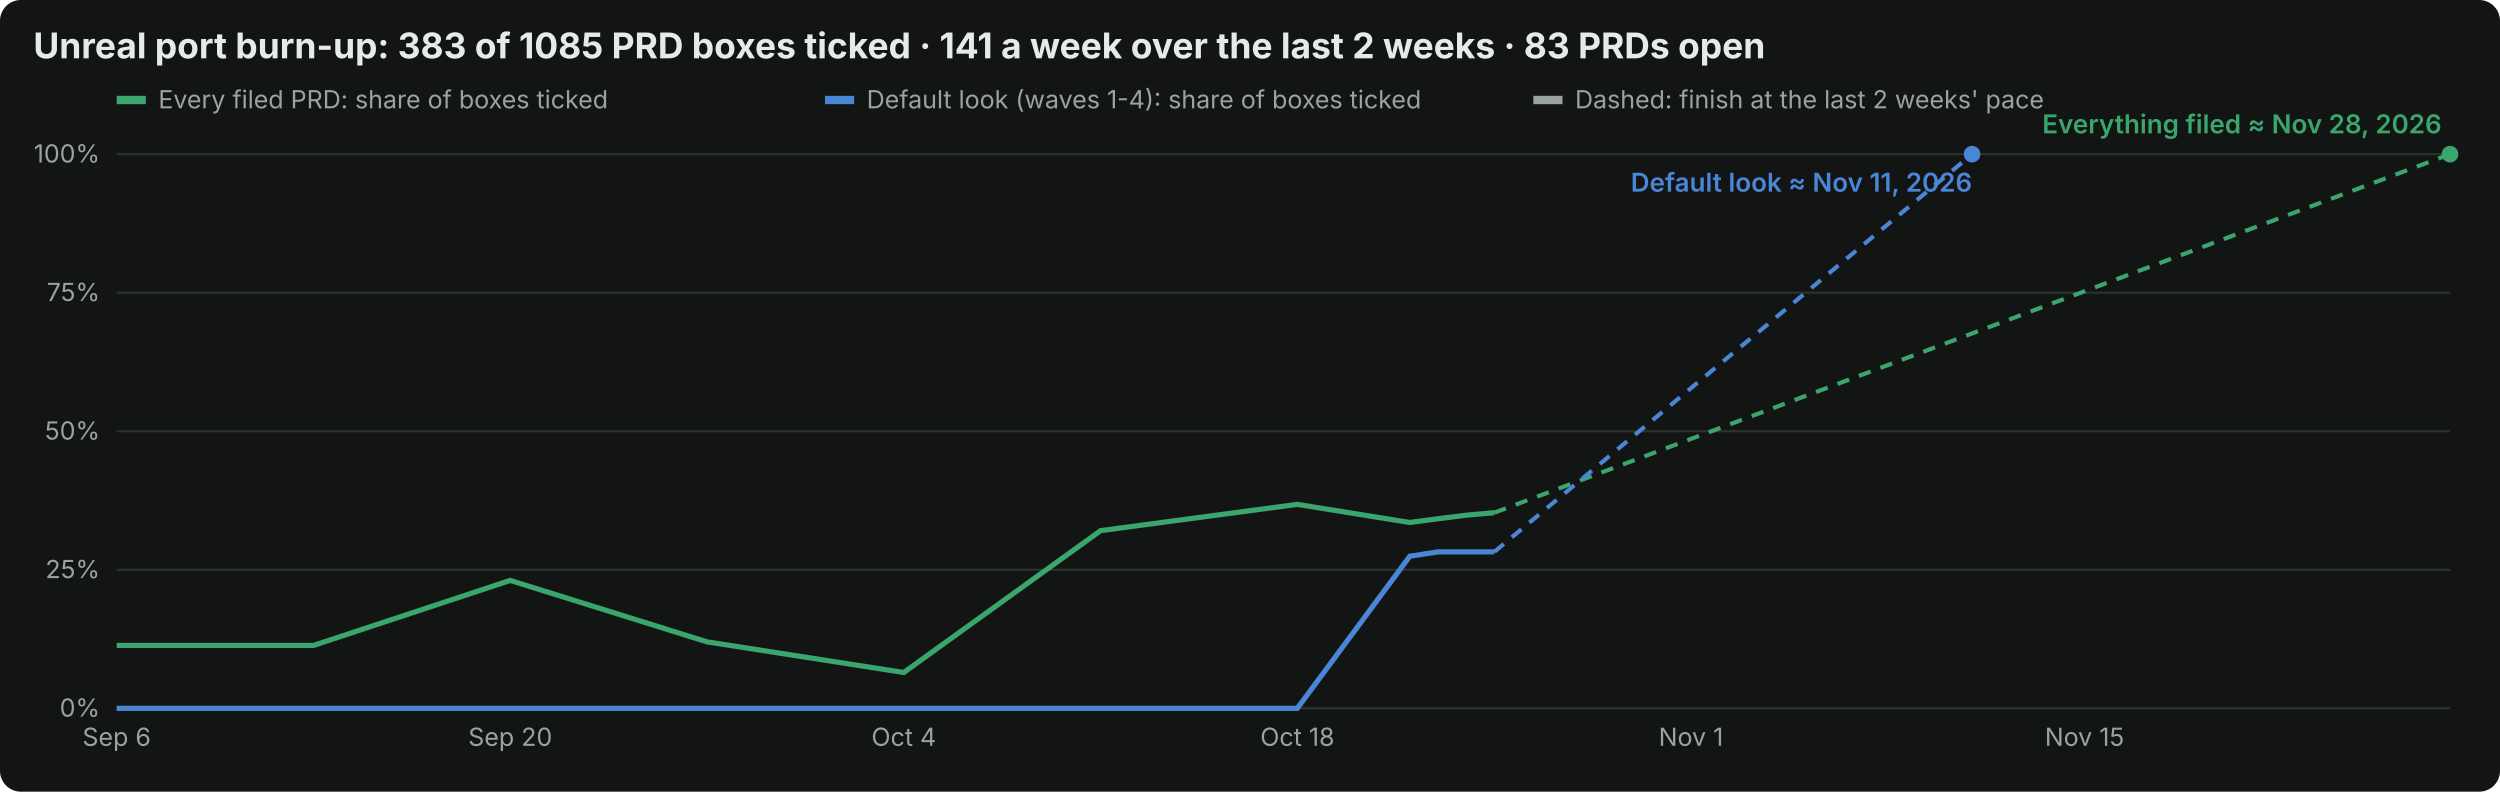
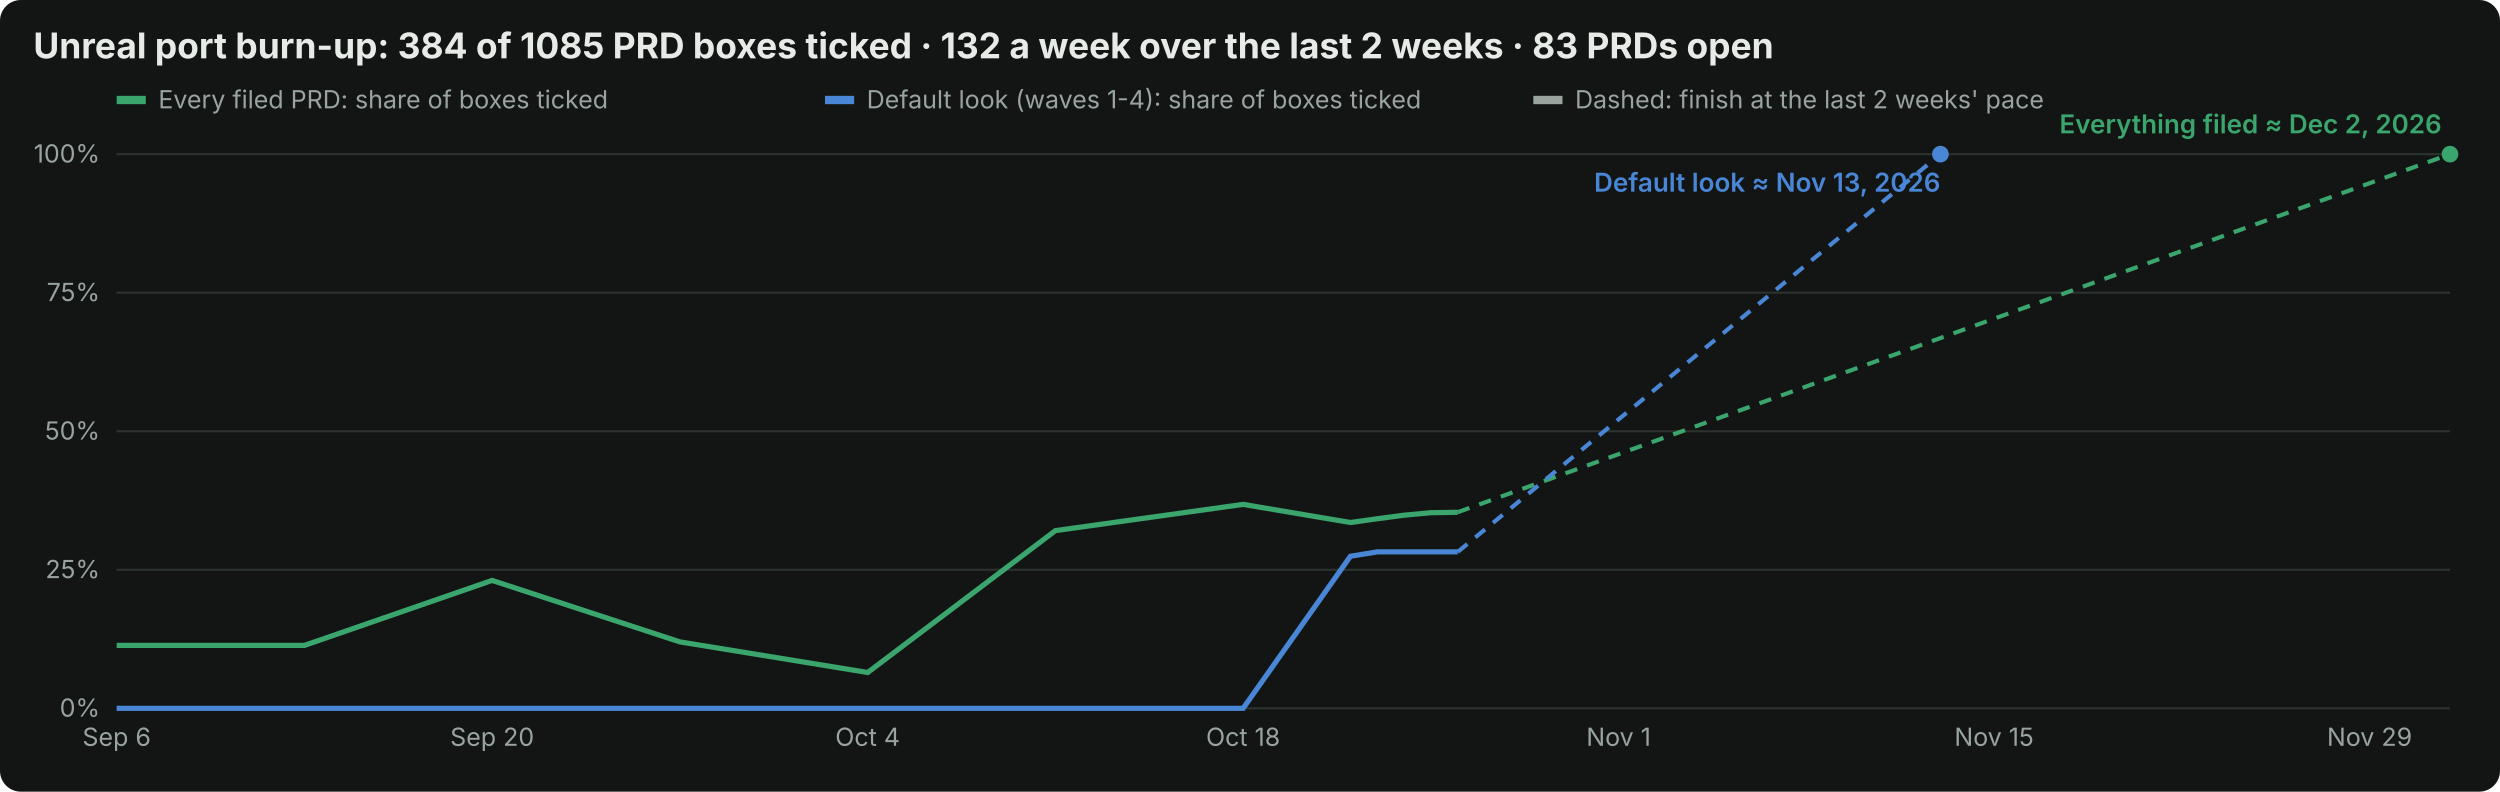
<svg xmlns="http://www.w3.org/2000/svg" viewBox="0 0 1200 380" width="1200" height="380" font-family="system-ui, -apple-system, Segoe UI, sans-serif">
  <style>.h{fill:#e7ebe8;font-size:17px;font-weight:700}.t{fill:#9aa49f;font-size:12px}.e{font-size:12.5px;font-weight:600}</style>
  <rect width="1200" height="380" rx="10" fill="#121513" />
-   <text x="16" y="28" class="h">Unreal port burn-up: 383 of 1085 PRD boxes ticked · 141 a week over the last 2 weeks · 83 PRDs open</text>
+   <text x="16" y="28" class="h">Unreal port burn-up: 384 of 1085 PRD boxes ticked · 132 a week over the last 2 weeks · 83 PRDs open</text>
  <rect x="56" y="46" width="14" height="4" fill="#3aa56c" />
  <text x="76" y="52" class="t">Every filed PRD: share of boxes ticked</text>
  <rect x="396" y="46" width="14" height="4" fill="#4a86d6" />
  <text x="416" y="52" class="t">Default look (waves 1-4): share of boxes ticked</text>
  <rect x="736" y="46" width="14" height="4" fill="#9aa49f" />
  <text x="756" y="52" class="t">Dashed: finish at the last 2 weeks' pace</text>
  <line x1="56" x2="1176" y1="340" y2="340" stroke="#2c322f" />
  <text x="48" y="344" class="t" text-anchor="end">0%</text>
  <line x1="56" x2="1176" y1="273.5" y2="273.5" stroke="#2c322f" />
  <text x="48" y="277.5" class="t" text-anchor="end">25%</text>
  <line x1="56" x2="1176" y1="207" y2="207" stroke="#2c322f" />
  <text x="48" y="211" class="t" text-anchor="end">50%</text>
  <line x1="56" x2="1176" y1="140.5" y2="140.5" stroke="#2c322f" />
  <text x="48" y="144.5" class="t" text-anchor="end">75%</text>
  <line x1="56" x2="1176" y1="74" y2="74" stroke="#2c322f" />
  <text x="48" y="78" class="t" text-anchor="end">100%</text>
  <text x="56" y="358" class="t" text-anchor="middle">Sep 6</text>
-   <text x="244.916" y="358" class="t" text-anchor="middle">Sep 20</text>
-   <text x="433.831" y="358" class="t" text-anchor="middle">Oct 4</text>
-   <text x="622.747" y="358" class="t" text-anchor="middle">Oct 18</text>
-   <text x="811.663" y="358" class="t" text-anchor="middle">Nov 1</text>
-   <text x="1000.578" y="358" class="t" text-anchor="middle">Nov 15</text>
-   <path d="M56.0,309.8L150.5,309.8L244.9,278.6L339.4,308.1L433.8,322.8L528.3,254.7L622.7,242.1L676.7,250.8L690.2,249.0L703.7,247.3L717.2,246.1" stroke="#3aa56c" stroke-width="2.5" fill="none" />
-   <path d="M56.0,340.0L150.5,340.0L244.9,340.0L339.4,340.0L433.8,340.0L528.3,340.0L622.7,340.0L676.7,267.0L690.2,264.9L703.7,264.9L717.2,264.9" stroke="#4a86d6" stroke-width="2.5" fill="none" />
-   <path d="M717.205,246.103L1176,74" stroke="#3aa56c" stroke-width="2" stroke-dasharray="6 5" fill="none" />
+   <text x="236.23" y="358" class="t" text-anchor="middle">Sep 20</text>
+   <text x="416.46" y="358" class="t" text-anchor="middle">Oct 4</text>
+   <text x="596.69" y="358" class="t" text-anchor="middle">Oct 18</text>
+   <text x="776.92" y="358" class="t" text-anchor="middle">Nov 1</text>
+   <text x="957.149" y="358" class="t" text-anchor="middle">Nov 15</text>
+   <text x="1137.379" y="358" class="t" text-anchor="middle">Nov 29</text>
+   <path d="M56.0,309.8L146.1,309.8L236.2,278.6L326.3,308.1L416.5,322.8L506.6,254.7L596.7,242.1L648.2,250.8L661.1,249.0L673.9,247.3L686.8,246.1L699.7,245.9" stroke="#3aa56c" stroke-width="2.5" fill="none" />
+   <path d="M56.0,340.0L146.1,340.0L236.2,340.0L326.3,340.0L416.5,340.0L506.6,340.0L596.7,340.0L648.2,267.0L661.1,264.9L673.9,264.9L686.8,264.9L699.7,264.9" stroke="#4a86d6" stroke-width="2.5" fill="none" />
+   <path d="M699.678,245.858L1176,74" stroke="#3aa56c" stroke-width="2" stroke-dasharray="6 5" fill="none" />
  <circle cx="1176" cy="74" r="4" fill="#3aa56c" />
-   <text x="1172" y="64" class="e" fill="#3aa56c" text-anchor="end">Everything filed ≈ Nov 28, 2026</text>
-   <path d="M717.205,264.933L946.602,74" stroke="#4a86d6" stroke-width="2" stroke-dasharray="6 5" fill="none" />
-   <circle cx="946.602" cy="74" r="4" fill="#4a86d6" />
-   <text x="946.602" y="92" class="e" fill="#4a86d6" text-anchor="end">Default look ≈ Nov 11, 2026</text>
+   <text x="1172" y="64" class="e" fill="#3aa56c" text-anchor="end">Everything filed ≈ Dec 2, 2026</text>
+   <path d="M699.678,264.933L931.402,74" stroke="#4a86d6" stroke-width="2" stroke-dasharray="6 5" fill="none" />
+   <circle cx="931.402" cy="74" r="4" fill="#4a86d6" />
+   <text x="931.402" y="92" class="e" fill="#4a86d6" text-anchor="end">Default look ≈ Nov 13, 2026</text>
</svg>
